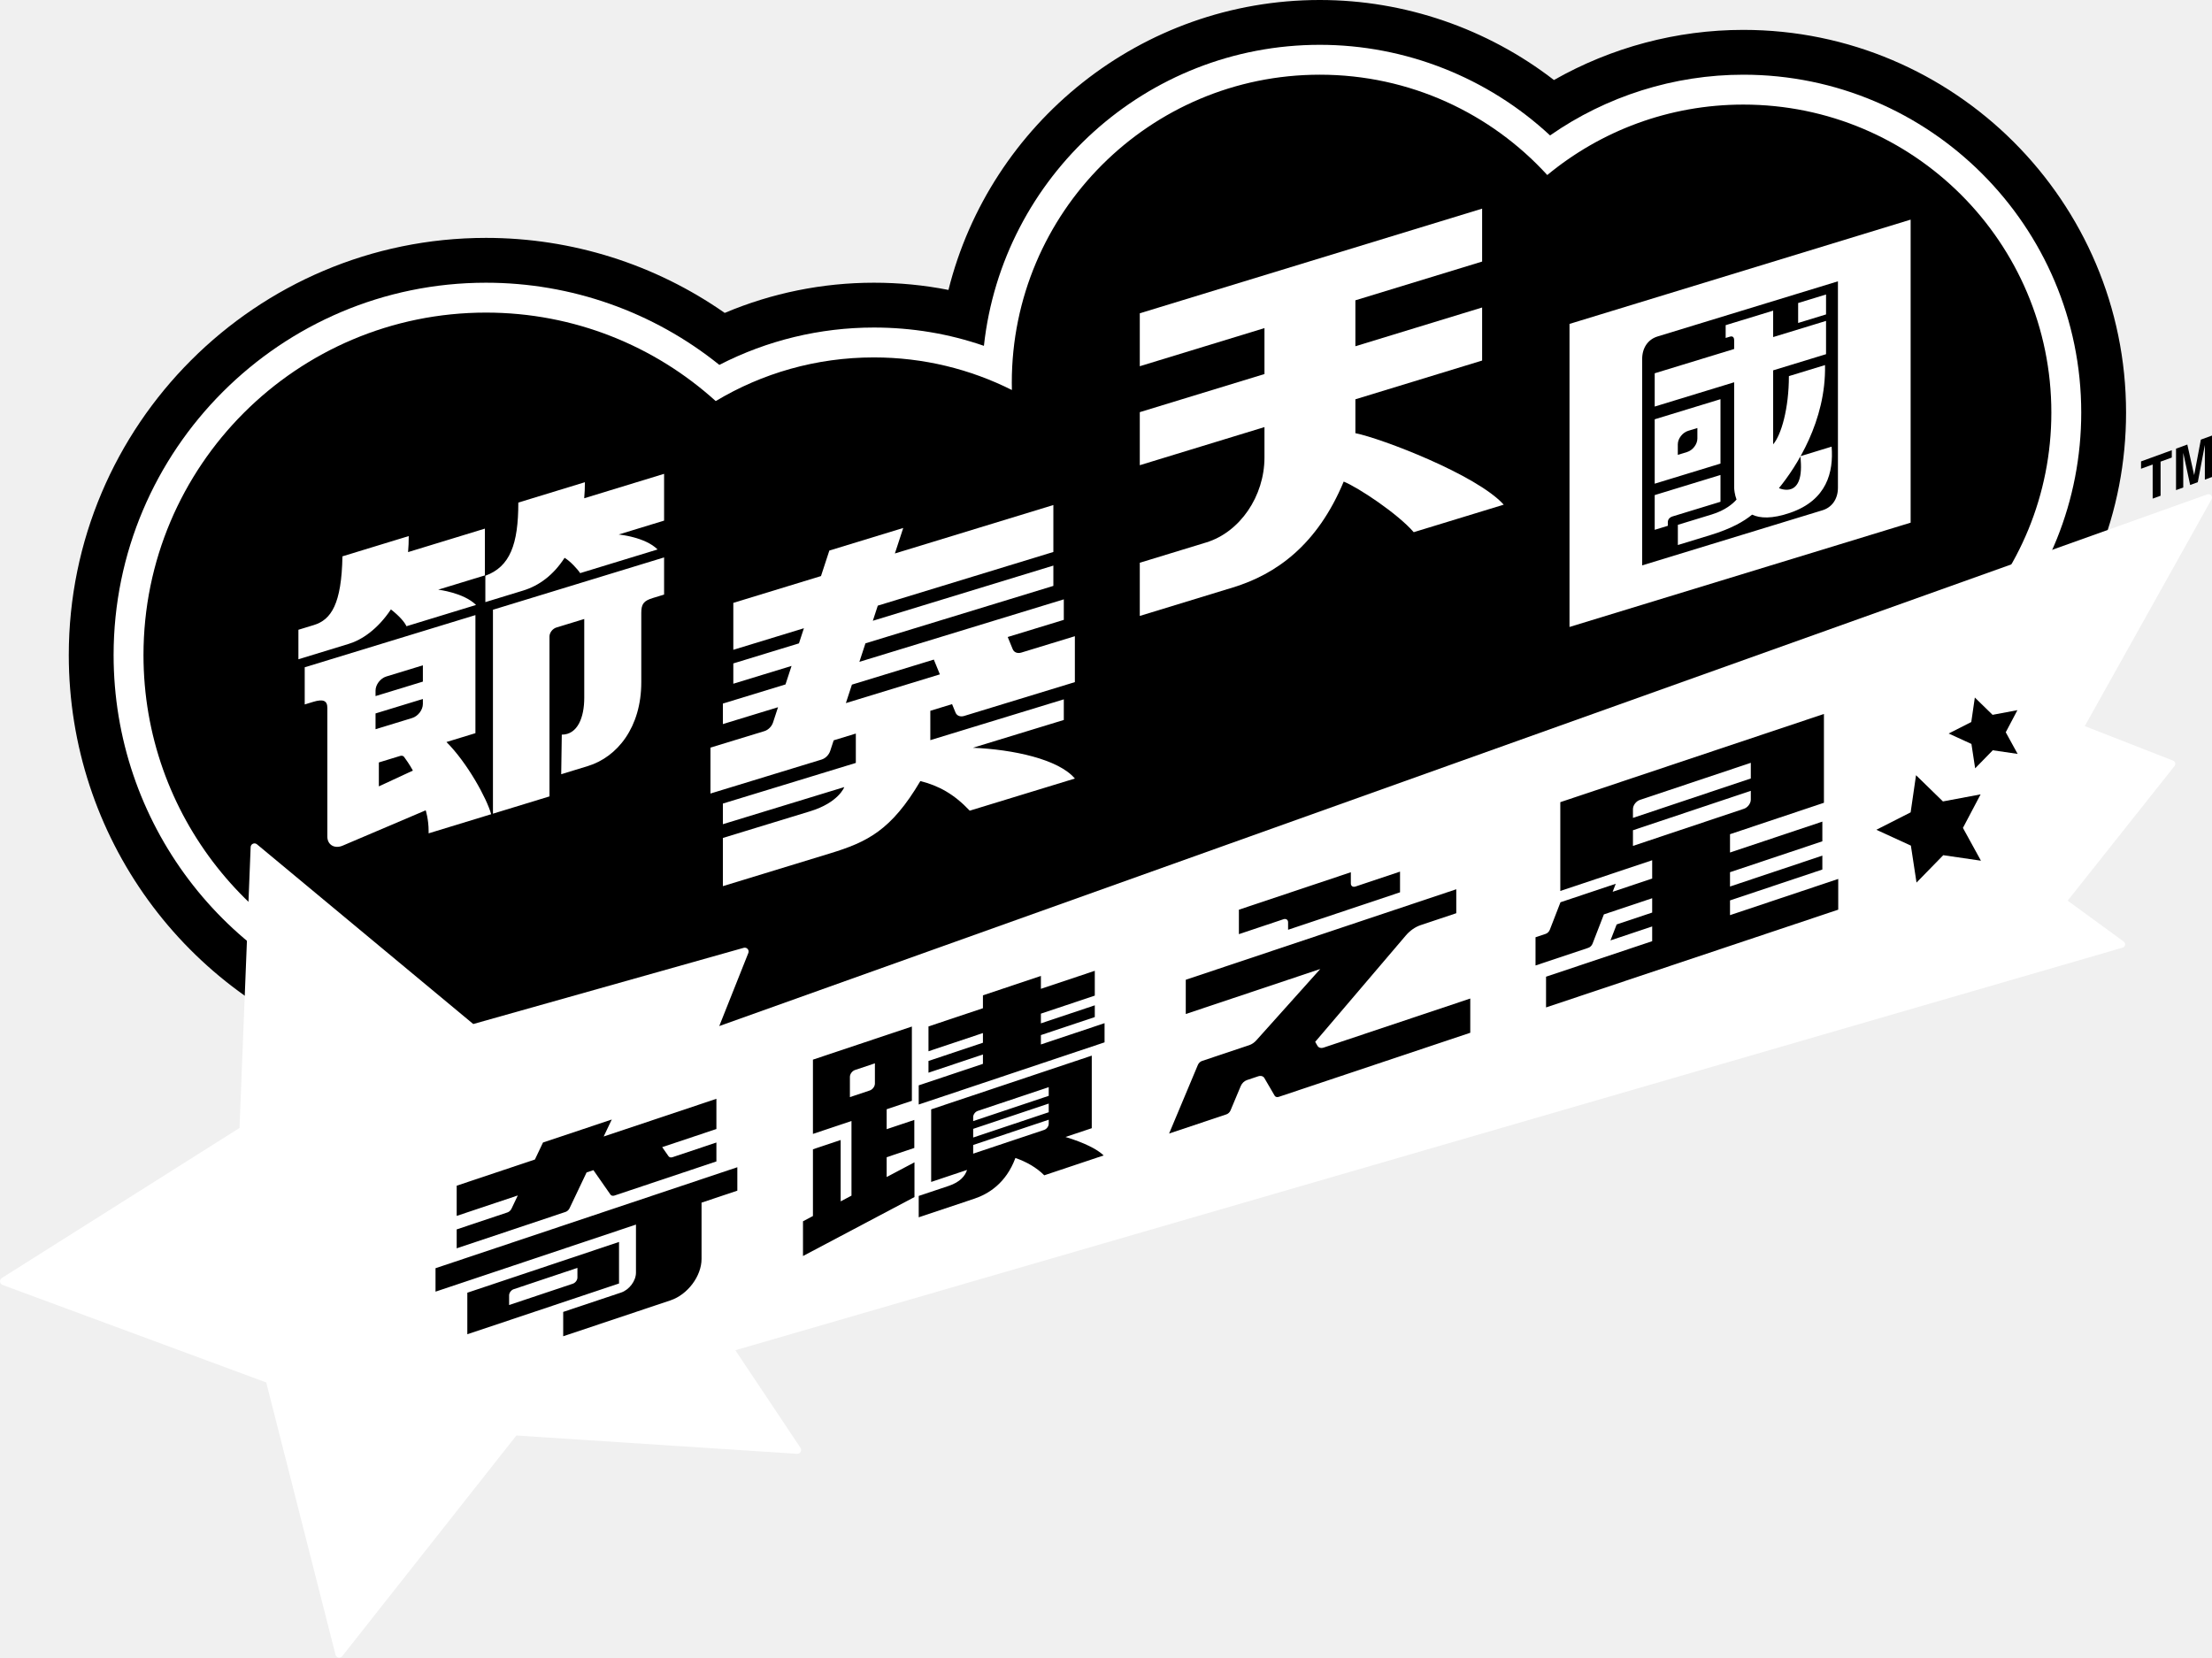
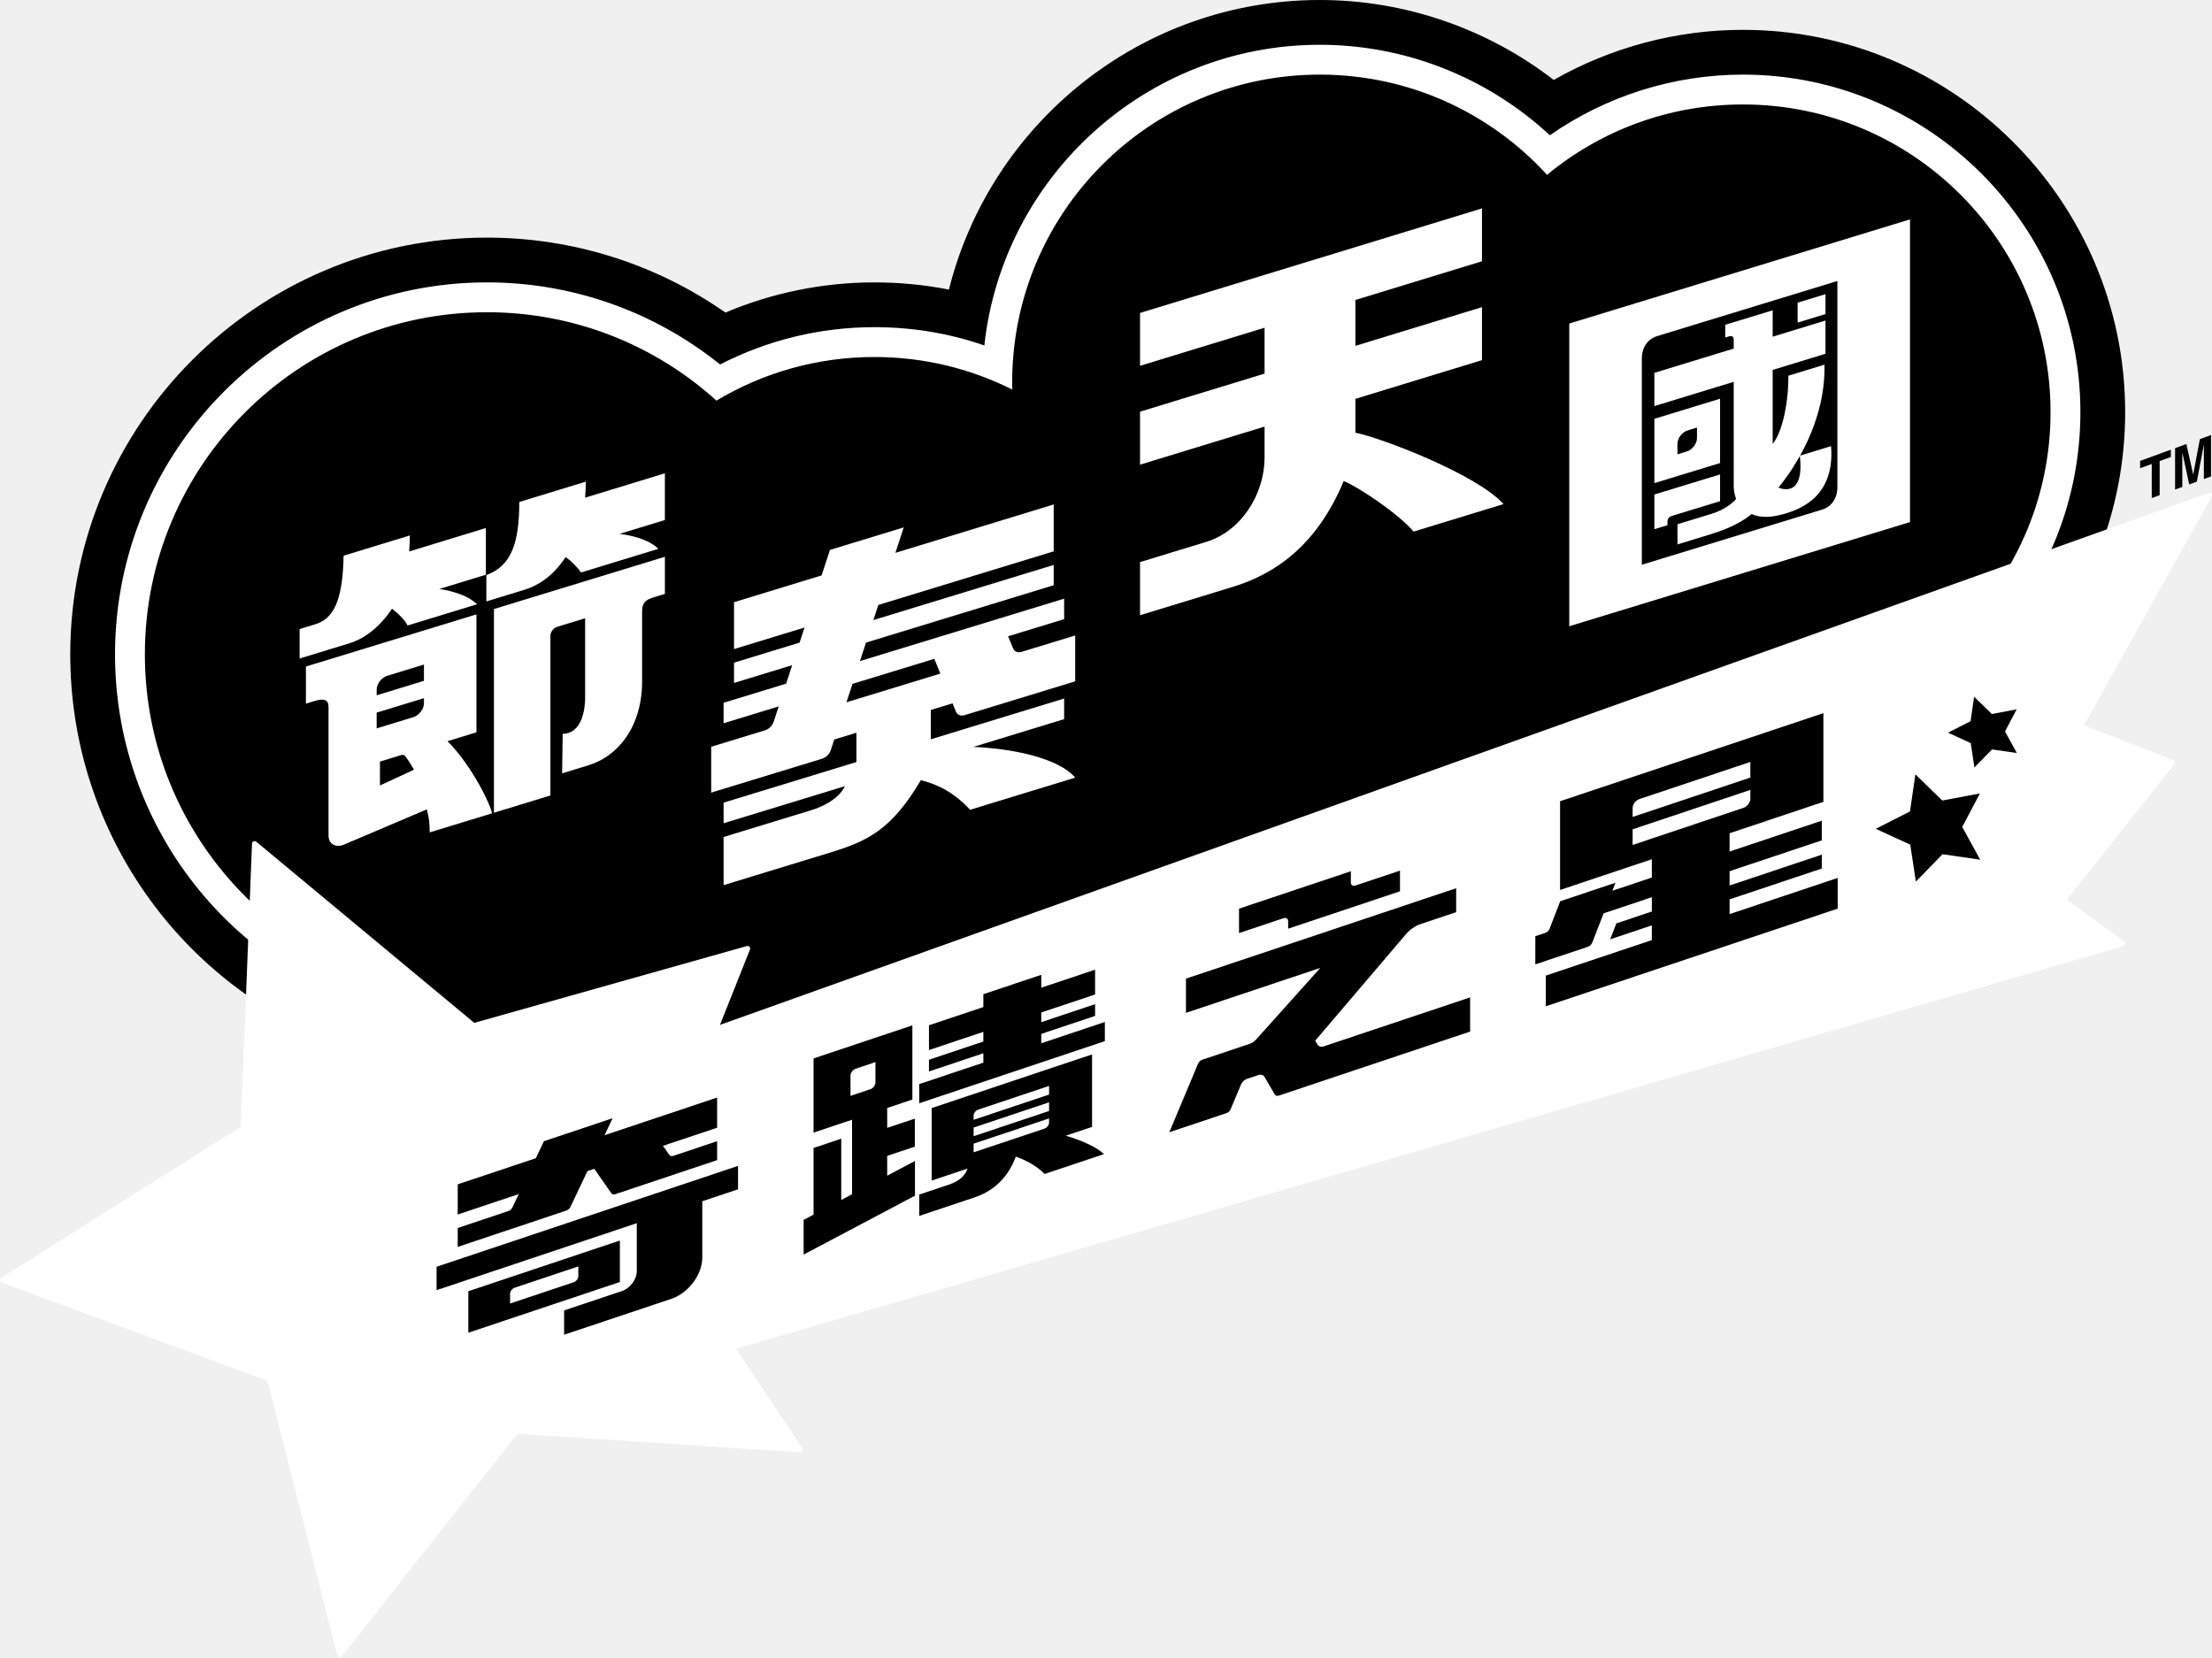
- <svg xmlns="http://www.w3.org/2000/svg" version="1.1" id="svg1" width="666.667" height="499.623" viewBox="0 0 666.667 499.623">
+ <svg xmlns="http://www.w3.org/2000/svg" version="1.1" id="svg1" width="666.667" height="499.504" viewBox="0 0 666.667 499.504">
  <defs id="defs1">
    <clipPath clipPathUnits="userSpaceOnUse" id="clipPath2">
-       <path d="M 0,374.717 H 500 V 0 H 0 Z" transform="translate(-394.0633,-367.9624)" id="path2" />
+       <path d="M 0,374.628 H 500 V 0 H 0 Z" transform="translate(-393.9622,-367.8809)" id="path2" />
    </clipPath>
    <clipPath clipPathUnits="userSpaceOnUse" id="clipPath4">
-       <path d="M 0,374.717 H 500 V 0 H 0 Z" transform="translate(-394.0633,-357.8306)" id="path4" />
+       <path d="M 0,374.628 H 500 V 0 H 0 Z" transform="translate(-393.9622,-357.7607)" id="path4" />
    </clipPath>
    <clipPath clipPathUnits="userSpaceOnUse" id="clipPath6">
-       <path d="M 0,374.717 H 500 V 0 H 0 Z" transform="translate(-463.6874,-281.4518)" id="path6" />
+       <path d="M 0,374.628 H 500 V 0 H 0 Z" transform="translate(-463.5064,-281.4696)" id="path6" />
    </clipPath>
    <clipPath clipPathUnits="userSpaceOnUse" id="clipPath8">
-       <path d="M 0,374.717 H 500 V 0 H 0 Z" transform="translate(-498.9555,-262.9654)" id="path8" />
+       <path d="M 0,374.628 H 500 V 0 H 0 Z" transform="translate(-499.2119,-263.1751)" id="path8" />
    </clipPath>
    <clipPath clipPathUnits="userSpaceOnUse" id="clipPath10">
-       <path d="M 0,374.717 H 500 V 0 H 0 Z" transform="translate(-453.3801,-209.1823)" id="path10" />
+       <path d="M 0,374.628 H 500 V 0 H 0 Z" transform="translate(-453.2109,-209.2829)" id="path10" />
    </clipPath>
    <clipPath clipPathUnits="userSpaceOnUse" id="clipPath12">
-       <path d="M 0,374.717 H 500 V 0 H 0 Z" transform="translate(-447.6962,-195.1462)" id="path12" />
+       <path d="M 0,374.628 H 500 V 0 H 0 Z" transform="translate(-447.5335,-195.263)" id="path12" />
    </clipPath>
    <clipPath clipPathUnits="userSpaceOnUse" id="clipPath14">
-       <path d="M 0,374.717 H 500 V 0 H 0 Z" transform="translate(-369.1125,-187.0334)" id="path14" />
+       <path d="M 0,374.628 H 500 V 0 H 0 Z" transform="translate(-369.04,-187.1595)" id="path14" />
    </clipPath>
    <clipPath clipPathUnits="userSpaceOnUse" id="clipPath16">
-       <path d="M 0,374.717 H 500 V 0 H 0 Z" transform="translate(-305.3445,-175.0007)" id="path16" />
+       <path d="M 0,374.628 H 500 V 0 H 0 Z" transform="translate(-305.3451,-175.1406)" id="path16" />
    </clipPath>
    <clipPath clipPathUnits="userSpaceOnUse" id="clipPath18">
-       <path d="M 0,374.717 H 500 V 0 H 0 Z" transform="translate(-197.7633,-129.7657)" id="path18" />
+       <path d="M 0,374.628 H 500 V 0 H 0 Z" transform="translate(-197.8874,-129.9575)" id="path18" />
    </clipPath>
    <clipPath clipPathUnits="userSpaceOnUse" id="clipPath20">
-       <path d="M 0,374.717 H 500 V 0 H 0 Z" transform="translate(-130.521,-88.1051)" id="path20" />
+       <path d="M 0,374.628 H 500 V 0 H 0 Z" transform="translate(-130.7222,-88.3447)" id="path20" />
    </clipPath>
    <clipPath clipPathUnits="userSpaceOnUse" id="clipPath22">
-       <path d="M 0,374.717 H 500 V 0 H 0 Z" transform="translate(-402.1128,-264.3771)" id="path22" />
+       <path d="M 0,374.628 H 500 V 0 H 0 Z" transform="translate(-402.0024,-264.4145)" id="path22" />
    </clipPath>
    <clipPath clipPathUnits="userSpaceOnUse" id="clipPath24">
-       <path d="M 0,374.717 H 500 V 0 H 0 Z" transform="translate(-335.0196,-315.5887)" id="path24" />
+       <path d="M 0,374.628 H 500 V 0 H 0 Z" transform="translate(-334.9862,-315.5672)" id="path24" />
    </clipPath>
    <clipPath clipPathUnits="userSpaceOnUse" id="clipPath26">
-       <path d="M 0,374.717 H 500 V 0 H 0 Z" transform="translate(-191.2013,-215.778)" id="path26" />
+       <path d="M 0,374.628 H 500 V 0 H 0 Z" transform="translate(-191.3329,-215.871)" id="path26" />
    </clipPath>
    <clipPath clipPathUnits="userSpaceOnUse" id="clipPath28">
-       <path d="M 0,374.717 H 500 V 0 H 0 Z" transform="translate(-95.5868,-224.3185)" id="path28" />
+       <path d="M 0,374.628 H 500 V 0 H 0 Z" transform="translate(-95.8281,-224.4018)" id="path28" />
    </clipPath>
    <clipPath clipPathUnits="userSpaceOnUse" id="clipPath30">
-       <path d="M 0,374.717 H 500 V 0 H 0 Z" transform="translate(-498.3852,-266.2968)" id="path30" />
+       <path d="M 0,374.628 H 500 V 0 H 0 Z" transform="translate(-498.1643,-266.332)" id="path30" />
    </clipPath>
  </defs>
  <g id="layer-MC0">
-     <path id="path1" d="M 0,0 C -15.063,0 -29.842,-3.962 -42.809,-11.336 -57.858,0.285 -76.496,6.755 -95.733,6.755 c -40.473,0 -74.544,-27.937 -83.941,-65.54 -5.5,1.085 -11.128,1.631 -16.858,1.631 -11.636,0 -23.101,-2.339 -33.715,-6.829 -15.748,11.004 -34.525,16.961 -53.965,16.961 -52,0 -94.304,-42.305 -94.304,-94.305 0,-40.976 26.263,-76.88 64.648,-89.542 7.187,-9.942 16.454,-18.311 27.109,-24.434 13.046,-7.497 27.934,-11.46 43.052,-11.46 24.071,0 46.739,9.955 62.953,27.167 9.005,-3.084 18.524,-4.683 28.102,-4.683 24.012,0 46.669,9.931 62.884,27.096 8.548,-2.746 17.537,-4.17 26.549,-4.17 18.708,0 36.518,5.879 51.505,17 11.619,8.622 20.738,19.77 26.783,32.643 17.994,3.155 34.511,11.923 47.36,25.313 15.529,16.183 24.082,37.451 24.082,59.886 C 86.511,-38.808 47.702,0 0,0" style="fill:#000000;fill-opacity:1;fill-rule:nonzero;stroke:none" transform="matrix(1.333333,0,0,-1.333333,525.4177,9.006133)" clip-path="url(#clipPath2)" />
-     <path id="path3" d="m 0,0 c -15.644,0 -30.937,-4.838 -43.69,-13.727 -14.07,13.083 -32.713,20.482 -52.043,20.482 -39.301,0 -71.764,-29.835 -75.927,-68.046 -7.953,2.749 -16.283,4.137 -24.872,4.137 -12.193,0 -24.172,-2.908 -34.932,-8.445 -14.921,12.014 -33.468,18.577 -52.748,18.577 -46.413,0 -84.172,-37.76 -84.172,-84.173 0,-37.69 24.887,-70.569 60.855,-80.896 6.575,-9.975 15.453,-18.339 25.818,-24.295 11.513,-6.616 24.654,-10.113 38.004,-10.113 23.524,0 45.53,10.768 59.973,29.079 9.73,-4.328 20.362,-6.595 31.082,-6.595 23.416,0 45.374,10.699 59.821,28.886 9.322,-3.911 19.449,-5.96 29.612,-5.96 16.517,0 32.239,5.189 45.467,15.005 11.718,8.695 20.555,20.293 25.758,33.746 17.93,1.865 34.516,9.961 47.112,23.088 13.711,14.287 21.261,33.064 21.261,52.871 C 76.379,-34.263 42.115,0 0,0" style="fill:#ffffff;fill-opacity:1;fill-rule:nonzero;stroke:none" transform="matrix(1.333333,0,0,-1.333333,525.4177,22.5152)" clip-path="url(#clipPath4)" />
-     <path id="path5" d="m 0,0 c 0,38.452 -31.172,69.624 -69.624,69.624 -16.837,0 -32.279,-5.977 -44.318,-15.925 -12.732,13.936 -31.052,22.68 -51.415,22.68 -38.453,0 -69.624,-31.172 -69.624,-69.624 0,-0.553 0.008,-1.104 0.02,-1.653 -9.384,4.712 -19.979,7.368 -31.195,7.368 -13.072,0 -25.299,-3.605 -35.749,-9.871 -13.735,12.431 -31.948,20.003 -51.931,20.003 -42.757,0 -77.418,-34.661 -77.418,-77.418 0,-36.194 24.839,-66.583 58.399,-75.061 12.215,-20.078 34.303,-33.489 59.524,-33.489 24.116,0 45.366,12.263 57.861,30.891 9.867,-5.361 21.175,-8.407 33.194,-8.407 23.984,0 45.135,12.128 57.657,30.586 9.526,-4.896 20.328,-7.659 31.776,-7.659 31.052,0 57.352,20.329 66.327,48.403 C -29.507,-67.925 0,-37.411 0,0" style="fill:#000000;fill-opacity:1;fill-rule:nonzero;stroke:none" transform="matrix(1.333333,0,0,-1.333333,618.2499,124.3536)" clip-path="url(#clipPath6)" />
-     <path id="path7" d="m 0,0 -336.375,-120.197 6.575,16.528 c 0.267,0.67 -0.351,1.355 -1.045,1.16 l -61.137,-17.226 -48.892,40.631 c -0.555,0.462 -1.398,0.086 -1.426,-0.635 l -2.517,-63.494 -53.732,-33.925 c -0.611,-0.385 -0.514,-1.303 0.162,-1.553 l 59.609,-22.047 15.66,-61.551 c 0.178,-0.699 1.081,-0.891 1.528,-0.324 l 39.357,49.886 63.437,-4.143 c 0.72,-0.047 1.181,0.752 0.781,1.353 l -14.722,22.061 313.582,91.006 c 0.622,0.18 0.765,0.996 0.242,1.378 l -12.671,9.238 24.166,30.447 c 0.326,0.411 0.162,1.02 -0.326,1.21 L -27.713,-52.39 0.943,-1.114 C 1.294,-0.486 0.678,0.242 0,0" style="fill:#ffffff;fill-opacity:1;fill-rule:nonzero;stroke:none" transform="matrix(1.333333,0,0,-1.333333,665.274,149.0021)" clip-path="url(#clipPath8)" />
-     <path id="path9" d="m 0,0 2.635,4.998 -5.616,-1.053 -4.008,3.909 -0.804,-5.538 -5.109,-2.596 5.145,-2.36 0.84,-5.509 3.983,4.081 5.619,-0.822 z" style="fill:#000000;fill-opacity:1;fill-rule:nonzero;stroke:none" transform="matrix(1.333333,0,0,-1.333333,604.5068,220.7129)" clip-path="url(#clipPath10)" />
-     <path id="path11" d="m 0,0 -8.517,-1.597 -6.08,5.928 -1.218,-8.398 -7.749,-3.938 7.803,-3.579 1.274,-8.356 6.042,6.19 8.522,-1.247 -4.073,7.417 z" style="fill:#000000;fill-opacity:1;fill-rule:nonzero;stroke:none" transform="matrix(1.333333,0,0,-1.333333,596.9283,239.4277)" clip-path="url(#clipPath12)" />
-     <path id="path13" d="m 0,0 26.639,8.913 v -1.98 c 0,-0.861 -0.697,-1.793 -1.558,-2.081 L 0,-3.54 Z m 0,4.774 c 0,0.861 0.698,1.792 1.559,2.08 l 25.08,8.392 v -3.54 L 0,2.793 Z m 21.939,-23.965 v 3.332 l 20.872,6.984 v 3.139 L 21.939,-12.72 v 3.239 l 20.872,6.984 V 1.952 L 21.939,-5.032 v 4.14 l 21.23,7.104 V 26.289 L -16.422,6.35 v -20.077 l 20.768,6.949 v -4.14 l -8.936,-2.99 0.701,1.809 -12.494,-4.18 -2.408,-6.213 c -0.167,-0.431 -0.539,-0.797 -0.949,-0.934 l -2.283,-0.764 v -6.378 l 11.937,3.994 c 0.411,0.137 0.783,0.503 0.95,0.934 l 2.565,6.62 10.917,3.653 v -3.24 l -8.029,-2.686 -1.398,-3.607 9.427,3.154 v -3.331 l -23.991,-8.027 v -6.946 l 66.047,22.099 v 6.946 z" style="fill:#000000;fill-opacity:1;fill-rule:nonzero;stroke:none" transform="matrix(1.333333,0,0,-1.333333,492.15,250.2448)" clip-path="url(#clipPath14)" />
-     <path id="path15" d="m 0,0 v 2.541 l -25.304,-8.467 v -5.528 l 10.079,3.372 c 0.574,0.192 1.039,-0.117 1.039,-0.691 v -1.689 l 25.304,8.467 V 2.681 L 1.039,-0.691 C 0.465,-0.883 0,-0.574 0,0 m -6.143,-37.095 33.138,11.088 v -7.741 l -43.288,-14.484 c -0.398,-0.133 -0.76,-0.028 -0.934,0.271 l -2.312,3.966 c -0.261,0.448 -0.805,0.606 -1.401,0.407 l -2.542,-0.851 c -0.596,-0.199 -1.14,-0.721 -1.401,-1.344 l -2.312,-5.513 c -0.174,-0.415 -0.536,-0.763 -0.934,-0.896 l -12.951,-4.334 6.503,15.51 c 0.175,0.416 0.537,0.763 0.934,0.896 l 10.677,3.573 c 0.579,0.194 1.142,0.576 1.599,1.086 l 14.453,16.127 -30.398,-10.171 v 7.741 L 23.831,-1.306 V -6.721 L 15.77,-9.418 c -1.222,-0.409 -2.404,-1.235 -3.34,-2.333 l -20.491,-24.051 0.517,-0.886 c 0.261,-0.449 0.805,-0.606 1.401,-0.407" style="fill:#000000;fill-opacity:1;fill-rule:nonzero;stroke:none" transform="matrix(1.333333,0,0,-1.333333,407.126,266.2884)" clip-path="url(#clipPath16)" />
-     <path id="path17" d="M 0,0 C 0,-0.646 -0.523,-1.344 -1.169,-1.56 L -5.65,-3.059 V 1.52 c 0,0.646 0.523,1.344 1.169,1.56 L 0,4.58 Z m 2.658,-21.122 v 4.479 l 6.251,2.092 v 6.337 L 2.658,-10.306 V -5.8 l 5.699,1.907 V 12.896 L -14.007,5.413 v -16.789 l 8.713,2.915 v -16.868 l -2.445,-1.293 v 13.868 l -6.268,-2.097 v -15.087 l -2.248,-1.189 v -7.853 l 25.199,13.329 v 7.854 z M 51.911,13.659 V 9.324 L 9.904,-4.732 v 4.336 L 24.419,4.46 V 6.579 L 12.112,2.461 v 2.655 l 12.307,4.118 v 2.192 L 12.112,7.308 v 5.61 l 12.307,4.118 v 2.915 l 13.104,4.384 V 21.42 l 12.18,4.076 v -5.61 L 37.523,15.81 v -2.192 l 12.18,4.076 V 15.039 L 37.523,10.964 V 8.845 Z m -29.697,-27.54 17.075,5.714 v -0.92 c 0,-0.574 -0.465,-1.195 -1.039,-1.387 l -16.036,-5.365 z m 0,3.648 17.075,5.714 v -1.959 l -17.075,-5.713 z m 0,2.672 c 0,0.574 0.465,1.195 1.039,1.387 l 16.036,5.365 V -2.767 L 22.214,-8.481 Z m 20.871,-4.509 5.934,1.985 V 6.32 L 12.717,-5.826 v -16.405 l 8.111,2.714 c -0.418,-1.31 -1.52,-2.734 -4.158,-3.616 l -6.766,-2.264 v -4.831 l 12.548,4.199 c 3.161,1.057 7.177,3.462 9.308,9.215 2.464,-0.859 4.771,-2.148 6.522,-3.919 l 13.422,4.491 c -1.424,1.401 -4.427,2.903 -8.619,4.172" style="fill:#000000;fill-opacity:1;fill-rule:nonzero;stroke:none" transform="matrix(1.333333,0,0,-1.333333,263.6844,326.6017)" clip-path="url(#clipPath18)" />
-     <path id="path19" d="m 0,0 -14.402,-4.819 c -0.574,-0.192 -1.039,-0.813 -1.039,-1.387 v -2.19 l 14.402,4.819 C -0.465,-3.385 0,-2.764 0,-2.19 Z m 9.405,5.861 v -9.389 l -34.292,-11.475 v 9.389 z m 22.009,25.533 v 6.828 L 5.933,29.696 7.761,33.538 -7.785,28.337 -9.613,24.494 -27.29,18.579 v -6.827 l 13.814,4.622 -1.429,-3.003 c -0.184,-0.388 -0.53,-0.705 -0.904,-0.83 L -27.29,8.699 V 4.421 l 24.607,8.233 c 0.374,0.125 0.72,0.442 0.904,0.83 l 3.849,8.091 1.544,0.517 3.849,-5.516 c 0.184,-0.264 0.53,-0.35 0.904,-0.225 l 23.047,7.712 v 4.278 l -9.921,-3.319 c -0.374,-0.126 -0.72,-0.04 -0.904,0.225 l -1.429,2.047 z m 4.731,-13.94 -8.088,-2.706 V 2.022 c 0,-3.874 -3.14,-8.065 -7.014,-9.361 l -24.258,-8.117 v 5.501 l 13.071,4.373 c 1.865,0.624 3.377,2.642 3.377,4.507 V 9.788 l -45.309,-15.16 v 5.297 l 68.221,22.827 z" style="fill:#000000;fill-opacity:1;fill-rule:nonzero;stroke:none" transform="matrix(1.333333,0,0,-1.333333,174.028,382.1492)" clip-path="url(#clipPath20)" />
-     <path id="path21" d="M 0,0 C 3.841,4.696 10.688,15.126 10.414,27.812 L 2.249,25.316 C 2.249,18.024 0.532,12.025 -1.309,9.894 V 26.62 l 11.954,3.655 v 7.522 L -1.309,34.142 v 5.972 l -10.735,-3.282 v -2.888 l 0.918,0.281 c 0.657,0.201 1.001,-0.086 1.001,-0.841 v -1.937 l -17.958,-5.49 v -7.522 l 17.958,5.49 V 0.144 c 0,-0.389 0.114,-1.608 0.537,-2.732 -0.832,-0.951 -2.545,-2.437 -5.611,-3.374 l -7.65,-2.339 v -4.564 l 7.316,2.237 c 4.83,1.476 7.63,3.114 9.464,4.63 1.77,-0.828 4.484,-1.009 8.659,0.438 8.244,2.858 9.777,9.193 9.317,14.932 L 4.834,7.21 C 5.996,-2.864 0,0 0,0 m 10.645,39.262 v 4.507 L 4.339,41.841 V 37.334 Z M -13.215,2.969 -28.083,-1.577 v -7.851 l 2.964,0.907 0.001,0.793 c 0,0.629 0.377,1.116 1.082,1.332 l 10.821,3.308 z m -7.56,5.186 -2.087,-0.638 v 2.376 c 0,1.291 1.047,2.658 2.339,3.053 l 2.086,0.638 v -2.376 c 0,-1.291 -1.047,-2.658 -2.338,-3.053 m 7.56,11.947 -14.869,-4.546 0.001,-14.557 14.868,4.545 z M 13.334,0.103 c 0,-2.701 -1.47,-4.504 -3.497,-5.112 l -40.754,-12.459 v 46.643 c 0,2.523 1.306,4.449 3.497,5.111 l 40.754,12.46 z M -47.343,37.117 V -31.39 l 77.111,23.576 v 68.506 z" style="fill:#ffffff;fill-opacity:1;fill-rule:nonzero;stroke:none" transform="matrix(1.333333,0,0,-1.333333,536.1504,147.1199)" clip-path="url(#clipPath22)" />
-     <path id="path23" d="m 0,0 v 11.963 l -77.382,-23.657 v -11.964 l 28.182,8.616 v -10.383 l -28.182,-8.616 v -11.993 l 28.182,8.616 v -6.877 c 0,-8.719 -5.513,-16.86 -13.16,-19.198 l -15.022,-4.593 v -12.02 l 21.062,6.44 c 9.742,2.978 19.042,9.562 25.03,23.928 3.285,-1.32 12.21,-7.255 15.83,-11.436 l 20.343,6.219 c -6.087,6.768 -27.73,15.008 -33.532,16.162 v 7.658 L 0,-22.376 v 11.993 l -28.649,-8.759 v 10.383 z" style="fill:#ffffff;fill-opacity:1;fill-rule:nonzero;stroke:none" transform="matrix(1.333333,0,0,-1.333333,446.6928,78.83773)" clip-path="url(#clipPath24)" />
-     <path id="path25" d="m 0,0 1.367,4.174 18.514,5.66 1.368,-3.338 z m 24.784,-2.135 c 0.298,-0.73 1.079,-1.038 1.952,-0.771 L 51.761,4.74 V 15.12 L 39.663,11.421 c -0.874,-0.267 -1.654,0.041 -1.953,0.771 l -1.126,2.749 12.677,3.876 v 4.636 L 3.055,9.327 l 1.37,4.182 42.476,12.987 v 4.59 L 6.095,18.61 7.215,22.029 46.901,34.162 V 44.774 L 11.077,33.822 12.967,39.59 -3.736,34.483 -5.625,28.715 -25.443,22.656 V 12.045 l 15.955,4.877 -1.119,-3.418 -14.836,-4.536 v -4.59 l 13.165,4.025 -1.37,-4.183 -14.155,-4.328 v -4.636 l 12.467,3.812 -1.125,-3.438 c -0.299,-0.913 -1.08,-1.698 -1.953,-1.965 l -12.195,-3.728 v -10.38 l 25.119,7.68 c 0.874,0.267 1.654,1.052 1.953,1.965 l 0.78,2.381 5.007,1.53 v -6.637 l -30.053,-9.188 v -4.664 l 27.443,8.39 c 0,0 -1.256,-3.493 -7.725,-5.471 l -19.718,-6.028 V -41.38 l 24.226,7.406 c 8.38,2.562 13.82,5.176 20.412,16.348 4.149,-1.045 7.583,-2.909 11.163,-6.694 l 23.763,7.265 c -3.67,4.374 -14.013,6.589 -23.057,6.955 l 20.557,6.285 V 0.849 L 19.088,-8.376 v 6.637 l 4.917,1.504 z" style="fill:#ffffff;fill-opacity:1;fill-rule:nonzero;stroke:none" transform="matrix(1.333333,0,0,-1.333333,254.9351,211.9187)" clip-path="url(#clipPath26)" />
-     <path id="path27" d="m 0,0 -8.262,-2.526 c -1.346,-0.411 -2.437,-1.837 -2.437,-3.183 V -6.954 L 0,-3.683 Z m 0,-7.606 -10.699,-3.272 v -3.567 l 8.261,2.526 C -1.091,-11.507 0,-10.082 0,-8.736 Z m -2.257,-16.19 c -0.774,1.417 -1.601,2.568 -1.986,3.084 -0.189,0.254 -0.525,0.341 -0.889,0.229 l -4.82,-1.473 v -5.411 z M 15.84,-33.538 V 12.563 L 54.524,24.39 v -8.4 L 51.971,15.21 C 49.937,14.588 49.369,13.874 49.369,11.865 V -3.826 c 0,-10.158 -5.391,-16.905 -12.092,-18.954 l -6.008,-1.837 0.13,8.947 c 3.616,0 5.078,3.965 5.078,8.314 v 17.829 l -6.3,-1.927 C 29.316,8.283 28.618,7.372 28.618,6.511 V -29.631 Z M 1.299,-37.464 c 0,2.672 -0.66,4.687 -0.66,4.687 l -18.761,-7.985 c -1.836,-0.781 -3.471,0.175 -3.471,2.036 v 29.094 c 0,1.641 -0.919,2.07 -3.206,1.371 l -1.91,-0.584 v 8.4 L 11.878,11.352 V -15.339 L 5.334,-17.34 c 4.724,-4.723 9.093,-12.703 10.105,-16.32 L 1.299,-37.983 Z M 44.257,29.571 54.524,32.71 V 43.285 L 36.468,37.764 c 0.103,1.166 0.157,2.374 0.157,3.627 L 21.576,36.79 c 0,-9.416 -1.869,-14.502 -7.454,-16.539 v -5.964 l 8.538,2.611 c 3.636,1.111 6.851,3.509 9.374,7.405 1.277,-0.753 2.961,-2.592 3.516,-3.464 l 17.502,5.351 c -2.838,2.838 -8.795,3.381 -8.795,3.381 M 12.016,13.643 -3.706,8.837 c -0.43,0.926 -1.576,2.286 -3.518,3.799 -3.026,-4.522 -6.569,-6.883 -9.536,-7.79 L -28.134,1.368 v 6.668 l 3.495,1.069 c 3.921,1.199 6.259,4.763 6.459,15.53 l 14.986,4.582 c 0,-1.253 -0.053,-2.46 -0.153,-3.625 L 14.017,30.9 V 20.326 L 3.466,17.1 c 0,0 5.772,-0.679 8.55,-3.457" style="fill:#ffffff;fill-opacity:1;fill-rule:nonzero;stroke:none" transform="matrix(1.333333,0,0,-1.333333,127.4491,200.5313)" clip-path="url(#clipPath28)" />
-     <path id="path29" d="M 0,0 V 7.828 L -1.596,-0.581 -3.324,-1.21 -4.882,6.051 V -1.777 L -6.516,-2.372 V 7 l 2.552,0.929 1.539,-6.873 0.019,0.007 1.501,7.979 2.52,0.917 V 0.588 Z m -11.796,-4.294 v 7.71 l -2.629,-0.957 v 1.657 l 6.952,2.53 V 4.99 l -2.533,-0.923 v -7.709 z" style="fill:#000000;fill-opacity:1;fill-rule:nonzero;stroke:none" transform="matrix(1.333333,0,0,-1.333333,664.5136,144.5603)" clip-path="url(#clipPath30)" />
+     <path id="path1" d="m 0,0 c -15.046,0 -29.807,-3.957 -42.76,-11.323 -15.032,11.607 -33.648,18.07 -52.863,18.07 -40.427,0 -74.458,-27.905 -83.845,-65.465 -5.494,1.084 -11.116,1.629 -16.839,1.629 -11.622,0 -23.074,-2.336 -33.676,-6.82 -15.73,10.99 -34.485,16.941 -53.903,16.941 -51.94,0 -94.196,-42.256 -94.196,-94.196 0,-40.93 26.234,-76.792 64.574,-89.441 7.179,-9.929 16.435,-18.289 27.078,-24.405 13.031,-7.488 27.901,-11.447 43.003,-11.447 24.043,0 46.685,9.944 62.881,27.136 8.994,-3.08 18.502,-4.678 28.069,-4.678 23.984,0 46.616,9.92 62.812,27.065 8.538,-2.743 17.517,-4.165 26.519,-4.165 18.686,0 36.475,5.872 51.445,16.981 11.606,8.612 20.715,19.747 26.753,32.605 17.973,3.151 34.471,11.91 47.305,25.284 15.512,16.164 24.054,37.408 24.054,59.818 C 86.411,-38.764 47.647,0 0,0" style="fill:#000000;fill-opacity:1;fill-rule:nonzero;stroke:none" transform="matrix(1.333333,0,0,-1.333333,525.2829,8.996133)" clip-path="url(#clipPath2)" />
+     <path id="path3" d="m 0,0 c -15.626,0 -30.902,-4.832 -43.64,-13.711 -14.054,13.068 -32.675,20.458 -51.983,20.458 -39.256,0 -71.682,-29.8 -75.84,-67.968 -7.944,2.746 -16.265,4.132 -24.844,4.132 -12.179,0 -24.144,-2.904 -34.891,-8.435 -14.904,12 -33.43,18.556 -52.688,18.556 -46.359,0 -84.076,-37.717 -84.076,-84.076 0,-37.647 24.859,-70.488 60.786,-80.804 6.567,-9.963 15.435,-18.317 25.788,-24.267 11.5,-6.608 24.626,-10.101 37.961,-10.101 23.497,0 45.477,10.756 59.904,29.045 9.718,-4.323 20.338,-6.587 31.046,-6.587 23.389,0 45.322,10.687 59.753,28.853 9.311,-3.907 19.426,-5.953 29.578,-5.953 16.497,0 32.202,5.182 45.415,14.987 11.704,8.685 20.531,20.271 25.728,33.707 17.909,1.864 34.476,9.95 47.058,23.062 13.695,14.271 21.236,33.026 21.236,52.811 C 76.291,-34.224 42.067,0 0,0" style="fill:#ffffff;fill-opacity:1;fill-rule:nonzero;stroke:none" transform="matrix(1.333333,0,0,-1.333333,525.2829,22.48973)" clip-path="url(#clipPath4)" />
+     <path id="path5" d="m 0,0 c 0,38.408 -31.136,69.544 -69.544,69.544 -16.818,0 -32.242,-5.97 -44.268,-15.906 -12.716,13.92 -31.016,22.653 -51.356,22.653 -38.408,0 -69.544,-31.136 -69.544,-69.544 0,-0.552 0.008,-1.102 0.021,-1.651 -9.374,4.706 -19.956,7.36 -31.16,7.36 -13.056,0 -25.27,-3.601 -35.708,-9.86 -13.719,12.416 -31.911,19.98 -51.871,19.98 -42.708,0 -77.329,-34.622 -77.329,-77.329 0,-36.152 24.81,-66.507 58.332,-74.975 12.201,-20.055 34.264,-33.45 59.455,-33.45 24.089,0 45.315,12.248 57.795,30.855 9.856,-5.355 21.151,-8.397 33.156,-8.397 23.957,0 45.083,12.114 57.59,30.55 9.516,-4.889 20.306,-7.65 31.741,-7.65 31.016,0 57.285,20.306 66.25,48.348 C -29.473,-67.847 0,-37.368 0,0" style="fill:#000000;fill-opacity:1;fill-rule:nonzero;stroke:none" transform="matrix(1.333333,0,0,-1.333333,618.0085,124.2112)" clip-path="url(#clipPath6)" />
+     <path id="path7" d="m 0,0 -336.467,-120.229 6.778,17.038 c 0.18,0.453 -0.237,0.915 -0.705,0.783 l -61.616,-17.36 -49.275,40.949 c -0.374,0.312 -0.944,0.058 -0.963,-0.429 l -2.536,-63.992 -54.154,-34.19 c -0.412,-0.26 -0.347,-0.88 0.11,-1.049 l 60.075,-22.22 15.784,-62.033 c 0.12,-0.472 0.729,-0.602 1.031,-0.219 l 39.666,50.277 63.933,-4.175 c 0.486,-0.031 0.798,0.508 0.527,0.913 l -15.021,22.511 313.595,91.01 c 0.469,0.136 0.577,0.752 0.182,1.04 l -12.97,9.456 24.299,30.614 c 0.246,0.31 0.122,0.769 -0.246,0.913 L -28.159,-52.5 0.711,-0.841 C 0.976,-0.366 0.512,0.183 0,0" style="fill:#ffffff;fill-opacity:1;fill-rule:nonzero;stroke:none" transform="matrix(1.333333,0,0,-1.333333,665.6159,148.6039)" clip-path="url(#clipPath8)" />
+     <path id="path9" d="m 0,0 2.632,4.992 -5.609,-1.051 -4.004,3.904 -0.803,-5.531 -5.103,-2.593 5.139,-2.358 0.839,-5.503 3.979,4.077 5.612,-0.821 z" style="fill:#000000;fill-opacity:1;fill-rule:nonzero;stroke:none" transform="matrix(1.333333,0,0,-1.333333,604.2812,220.4601)" clip-path="url(#clipPath10)" />
+     <path id="path11" d="m 0,0 -8.507,-1.595 -6.073,5.921 -1.217,-8.389 -7.74,-3.932 7.794,-3.575 1.272,-8.347 6.035,6.183 8.513,-1.245 -4.068,7.408 z" style="fill:#000000;fill-opacity:1;fill-rule:nonzero;stroke:none" transform="matrix(1.333333,0,0,-1.333333,596.7113,239.1533)" clip-path="url(#clipPath12)" />
+     <path id="path13" d="M 0,0 26.609,8.903 V 6.925 c 0,-0.86 -0.697,-1.791 -1.557,-2.078 L 0,-3.536 Z m 0,4.768 c 0,0.86 0.697,1.79 1.557,2.078 l 25.052,8.382 V 11.693 L 0,2.79 Z m 21.914,-23.937 v 3.328 l 20.848,6.976 v 3.135 l -20.848,-6.976 v 3.236 l 20.848,6.976 V 1.95 L 21.914,-5.026 v 4.135 L 43.119,6.205 V 26.259 L -16.403,6.343 V -13.711 L 4.341,-6.77 v -4.136 l -8.926,-2.987 0.7,1.808 -12.479,-4.176 -2.405,-6.205 c -0.167,-0.431 -0.538,-0.796 -0.948,-0.934 l -2.281,-0.762 v -6.371 l 11.924,3.989 c 0.41,0.137 0.781,0.503 0.948,0.933 l 2.562,6.613 10.905,3.648 v -3.235 l -8.02,-2.684 -1.396,-3.602 9.416,3.15 v -3.327 l -23.964,-8.018 v -6.938 l 65.972,22.074 v 6.937 z" style="fill:#000000;fill-opacity:1;fill-rule:nonzero;stroke:none" transform="matrix(1.333333,0,0,-1.333333,492.0533,249.958)" clip-path="url(#clipPath14)" />
+     <path id="path15" d="m 0,0 v 2.538 l -25.275,-8.457 v -5.522 l 10.067,3.368 c 0.574,0.192 1.038,-0.117 1.038,-0.69 v -1.687 l 25.275,8.457 V 2.678 L 1.038,-0.691 C 0.465,-0.882 0,-0.573 0,0 m -6.136,-37.052 33.1,11.075 v -7.732 l -43.239,-14.468 c -0.397,-0.133 -0.759,-0.027 -0.933,0.271 l -2.309,3.961 c -0.261,0.448 -0.804,0.606 -1.399,0.407 l -2.539,-0.85 c -0.595,-0.199 -1.139,-0.72 -1.399,-1.343 l -2.309,-5.506 c -0.174,-0.415 -0.536,-0.762 -0.933,-0.895 l -12.937,-4.329 6.496,15.492 c 0.174,0.415 0.536,0.763 0.933,0.895 l 10.664,3.569 c 0.579,0.193 1.141,0.575 1.598,1.084 l 14.436,16.109 -30.363,-10.159 v 7.732 l 61.073,20.435 v -5.409 l -8.053,-2.694 c -1.22,-0.408 -2.401,-1.234 -3.336,-2.331 l -20.467,-24.022 0.516,-0.886 c 0.261,-0.448 0.804,-0.606 1.4,-0.406" style="fill:#000000;fill-opacity:1;fill-rule:nonzero;stroke:none" transform="matrix(1.333333,0,0,-1.333333,407.1268,265.9832)" clip-path="url(#clipPath16)" />
+     <path id="path17" d="m 0,0 c 0,-0.645 -0.523,-1.343 -1.168,-1.558 l -4.475,-1.498 v 4.574 c 0,0.645 0.522,1.343 1.167,1.559 L 0,4.574 Z m 2.655,-21.098 v 4.475 l 6.244,2.089 v 6.329 l -6.244,-2.089 v 4.5 l 5.692,1.905 V 12.882 L -13.991,5.407 v -16.77 l 8.703,2.912 V -25.3 l -2.443,-1.292 v 13.853 l -6.26,-2.095 v -15.069 l -2.245,-1.188 v -7.845 l 25.17,13.315 v 7.844 z M 51.852,13.643 V 9.313 L 9.892,-4.726 v 4.33 L 24.391,4.455 V 6.572 L 12.098,2.459 V 5.11 l 12.293,4.114 v 2.189 L 12.098,7.3 v 5.603 l 12.293,4.113 v 2.912 l 13.089,4.379 v -2.911 l 12.166,4.07 V 19.863 L 37.48,15.792 v -2.189 l 12.166,4.071 V 15.022 L 37.48,10.951 V 8.835 Z m -29.663,-27.508 17.055,5.707 v -0.918 c 0,-0.574 -0.464,-1.194 -1.038,-1.386 l -16.017,-5.359 z m 0,3.644 17.055,5.707 v -1.957 l -17.055,-5.706 z m 0,2.668 c 0,0.574 0.464,1.194 1.038,1.386 l 16.017,5.359 V -2.764 L 22.189,-8.471 Z m 20.847,-4.503 5.927,1.983 V 6.313 L 12.702,-5.82 v -16.386 l 8.102,2.711 c -0.418,-1.308 -1.519,-2.73 -4.153,-3.612 l -6.759,-2.261 v -4.825 l 12.534,4.194 c 3.158,1.056 7.169,3.458 9.298,9.204 2.461,-0.857 4.766,-2.145 6.514,-3.914 l 13.407,4.486 c -1.423,1.399 -4.423,2.9 -8.609,4.167" style="fill:#000000;fill-opacity:1;fill-rule:nonzero;stroke:none" transform="matrix(1.333333,0,0,-1.333333,263.8499,326.2273)" clip-path="url(#clipPath18)" />
+     <path id="path19" d="m 0,0 -14.386,-4.813 c -0.573,-0.192 -1.038,-0.812 -1.038,-1.386 v -2.187 l 14.386,4.813 C -0.465,-3.381 0,-2.761 0,-2.187 Z m 9.394,5.854 v -9.378 l -34.253,-11.461 v 9.378 z m 21.984,25.504 v 6.82 L 5.926,29.662 7.752,33.5 -7.776,28.304 -9.602,24.466 -27.259,18.558 v -6.82 l 13.798,4.617 -1.427,-3 c -0.184,-0.387 -0.529,-0.704 -0.903,-0.829 L -27.259,8.689 V 4.416 l 24.579,8.223 c 0.374,0.126 0.719,0.442 0.903,0.83 l 3.845,8.082 1.541,0.516 3.845,-5.51 c 0.185,-0.264 0.53,-0.349 0.904,-0.224 l 23.02,7.702 v 4.274 l -9.91,-3.316 c -0.374,-0.125 -0.719,-0.039 -0.903,0.225 l -1.427,2.044 z M 36.104,17.434 28.025,14.731 V 2.02 c 0,-3.869 -3.137,-8.056 -7.006,-9.351 l -24.23,-8.107 v 5.494 l 13.056,4.369 c 1.863,0.623 3.373,2.639 3.373,4.502 V 9.777 L -32.039,-5.366 v 5.291 l 68.143,22.801 z" style="fill:#000000;fill-opacity:1;fill-rule:nonzero;stroke:none" transform="matrix(1.333333,0,0,-1.333333,174.2963,381.7111)" clip-path="url(#clipPath20)" />
+     <path id="path21" d="M 0,0 C 3.837,4.691 10.676,15.109 10.402,27.78 L 2.247,25.287 C 2.247,18.004 0.531,12.011 -1.308,9.883 V 26.59 l 11.94,3.65 v 7.514 l -11.94,-3.651 v 5.965 L -12.03,36.79 v -2.884 l 0.916,0.28 c 0.657,0.201 1,-0.086 1,-0.84 v -1.935 l -17.937,-5.484 v -7.514 l 17.937,5.485 0.001,-23.754 c 0,-0.389 0.113,-1.607 0.536,-2.729 -0.831,-0.95 -2.542,-2.434 -5.604,-3.37 l -7.642,-2.336 v -4.559 l 7.307,2.234 c 4.825,1.475 7.622,3.111 9.454,4.625 1.768,-0.827 4.479,-1.008 8.649,0.438 8.235,2.854 9.766,9.182 9.307,14.915 L 4.829,7.202 C 5.989,-2.861 0,0 0,0 m 10.632,39.216 v 4.503 L 4.334,41.793 V 37.291 Z M -13.2,2.966 -28.051,-1.575 v -7.842 l 2.961,0.906 v 0.792 c 0,0.628 0.377,1.115 1.081,1.33 l 10.809,3.305 z m -7.552,5.18 -2.083,-0.638 v 2.374 c 0,1.289 1.045,2.655 2.335,3.049 l 2.084,0.637 v -2.373 c 0,-1.29 -1.046,-2.655 -2.336,-3.049 m 7.552,11.933 -14.851,-4.54 V 0.998 L -13.2,5.538 Z M 13.319,0.103 c 0,-2.698 -1.469,-4.499 -3.493,-5.106 l -40.707,-12.445 v 46.589 c -0.001,2.52 1.304,4.444 3.493,5.106 l 40.707,12.446 z m -60.608,36.971 v -68.428 l 77.023,23.549 v 68.427 z" style="fill:#ffffff;fill-opacity:1;fill-rule:nonzero;stroke:none" transform="matrix(1.333333,0,0,-1.333333,536.0032,146.9513)" clip-path="url(#clipPath22)" />
+     <path id="path23" d="m 0,0 v 11.95 l -77.293,-23.631 v -11.95 l 28.15,8.606 v -10.371 l -28.15,-8.606 v -11.98 l 28.15,8.607 v -6.869 c 0,-8.709 -5.507,-16.841 -13.146,-19.177 l -15.004,-4.587 v -12.006 l 21.038,6.432 c 9.731,2.975 19.02,9.552 25.001,23.901 3.281,-1.318 12.196,-7.246 15.811,-11.423 l 20.321,6.213 c -6.08,6.759 -27.699,14.99 -33.494,16.143 V -31.1 L 0,-22.351 v 11.979 l -28.616,-8.748 v 10.371 z" style="fill:#ffffff;fill-opacity:1;fill-rule:nonzero;stroke:none" transform="matrix(1.333333,0,0,-1.333333,446.6483,78.74773)" clip-path="url(#clipPath24)" />
+     <path id="path25" d="m 0,0 1.366,4.169 18.493,5.654 1.365,-3.334 z m 24.755,-2.133 c 0.299,-0.729 1.078,-1.036 1.951,-0.77 L 51.701,4.735 V 15.103 L 39.618,11.408 c -0.873,-0.267 -1.653,0.041 -1.951,0.77 l -1.125,2.746 12.663,3.871 v 4.631 L 3.051,9.316 4.42,13.494 46.847,26.465 V 31.05 L 6.088,18.589 7.207,22.004 46.847,34.123 V 44.722 L 11.065,33.783 12.952,39.544 -3.732,34.444 -5.619,28.682 -25.413,22.63 V 12.031 l 15.936,4.872 -1.118,-3.415 -14.818,-4.53 V 4.373 l 13.149,4.02 -1.368,-4.178 -14.139,-4.322 v -4.632 l 12.453,3.808 -1.125,-3.434 c -0.298,-0.912 -1.078,-1.696 -1.95,-1.963 l -12.181,-3.724 v -10.367 l 25.091,7.671 c 0.872,0.267 1.652,1.051 1.95,1.962 l 0.779,2.378 5.001,1.529 v -6.629 l -30.018,-9.177 v -4.659 l 27.411,8.38 c 0,0 -1.254,-3.489 -7.715,-5.465 l -19.696,-6.021 v -10.883 l 24.199,7.398 c 8.37,2.559 13.803,5.17 20.388,16.329 4.143,-1.043 7.574,-2.906 11.15,-6.686 l 23.735,7.256 c -3.665,4.37 -13.996,6.582 -23.03,6.948 L 49.205,-3.81 V 0.848 L 19.066,-8.366 v 6.629 l 4.912,1.502 z" style="fill:#ffffff;fill-opacity:1;fill-rule:nonzero;stroke:none" transform="matrix(1.333333,0,0,-1.333333,255.1105,211.676)" clip-path="url(#clipPath26)" />
+     <path id="path27" d="m 0,0 -8.252,-2.523 c -1.345,-0.411 -2.435,-1.835 -2.435,-3.179 V -6.947 L 0,-3.679 Z m 0,-7.598 -10.687,-3.267 v -3.563 l 8.252,2.523 C -1.09,-11.494 0,-10.07 0,-8.726 Z m -2.254,-16.171 c -0.773,1.416 -1.599,2.565 -1.984,3.081 -0.189,0.253 -0.525,0.34 -0.888,0.229 l -4.815,-1.472 v -5.405 z m 18.075,-9.73 v 46.048 l 38.641,11.813 v -8.39 l -2.551,-0.78 C 49.88,14.571 49.312,13.858 49.312,11.852 V -3.822 c 0,-10.146 -5.384,-16.885 -12.078,-18.932 l -6.001,-1.834 0.13,8.936 c 3.612,0 5.072,3.961 5.072,8.305 V 10.461 L 30.142,8.537 C 29.282,8.274 28.585,7.364 28.585,6.504 V -29.597 Z M 1.298,-37.421 c 0,2.669 -0.66,4.681 -0.66,4.681 l -18.74,-7.975 c -1.833,-0.781 -3.466,0.174 -3.466,2.034 v 29.06 c 0,1.639 -0.918,2.068 -3.203,1.369 l -1.908,-0.583 v 8.39 l 38.543,11.784 v -26.66 L 5.328,-17.32 c 4.719,-4.718 9.082,-12.688 10.093,-16.302 L 1.298,-37.94 Z m 42.908,66.958 10.256,3.136 -0.001,10.562 -18.035,-5.514 c 0.103,1.164 0.157,2.371 0.157,3.622 L 21.551,36.748 c 0,-9.405 -1.866,-14.486 -7.445,-16.52 v -5.957 l 8.528,2.607 c 3.632,1.111 6.843,3.506 9.363,7.397 1.275,-0.752 2.958,-2.589 3.512,-3.46 l 17.482,5.344 c -2.835,2.836 -8.785,3.378 -8.785,3.378 M 12.002,13.628 -3.701,8.827 c -0.43,0.924 -1.575,2.284 -3.515,3.794 -3.022,-4.517 -6.561,-6.875 -9.525,-7.781 L -28.102,1.367 v 6.66 l 3.491,1.067 c 3.917,1.198 6.252,4.758 6.452,15.513 l 14.968,4.576 c 0,-1.251 -0.052,-2.457 -0.152,-3.621 l 17.344,5.303 V 20.303 L 3.462,17.081 c 0,0 5.766,-0.679 8.54,-3.453" style="fill:#ffffff;fill-opacity:1;fill-rule:nonzero;stroke:none" transform="matrix(1.333333,0,0,-1.333333,127.7708,200.3016)" clip-path="url(#clipPath28)" />
+     <path id="path29" d="M 0,0 V 7.819 L -1.594,-0.58 -3.321,-1.209 -4.877,6.044 v -7.819 l -1.632,-0.594 v 9.361 l 2.55,0.928 1.537,-6.866 0.019,0.007 1.5,7.971 2.516,0.916 V 0.587 Z m -11.783,-4.289 v 7.701 l -2.625,-0.956 v 1.655 l 6.944,2.528 V 4.984 L -9.995,4.063 v -7.701 z" style="fill:#000000;fill-opacity:1;fill-rule:nonzero;stroke:none" transform="matrix(1.333333,0,0,-1.333333,664.2191,144.3947)" clip-path="url(#clipPath30)" />
  </g>
</svg>
